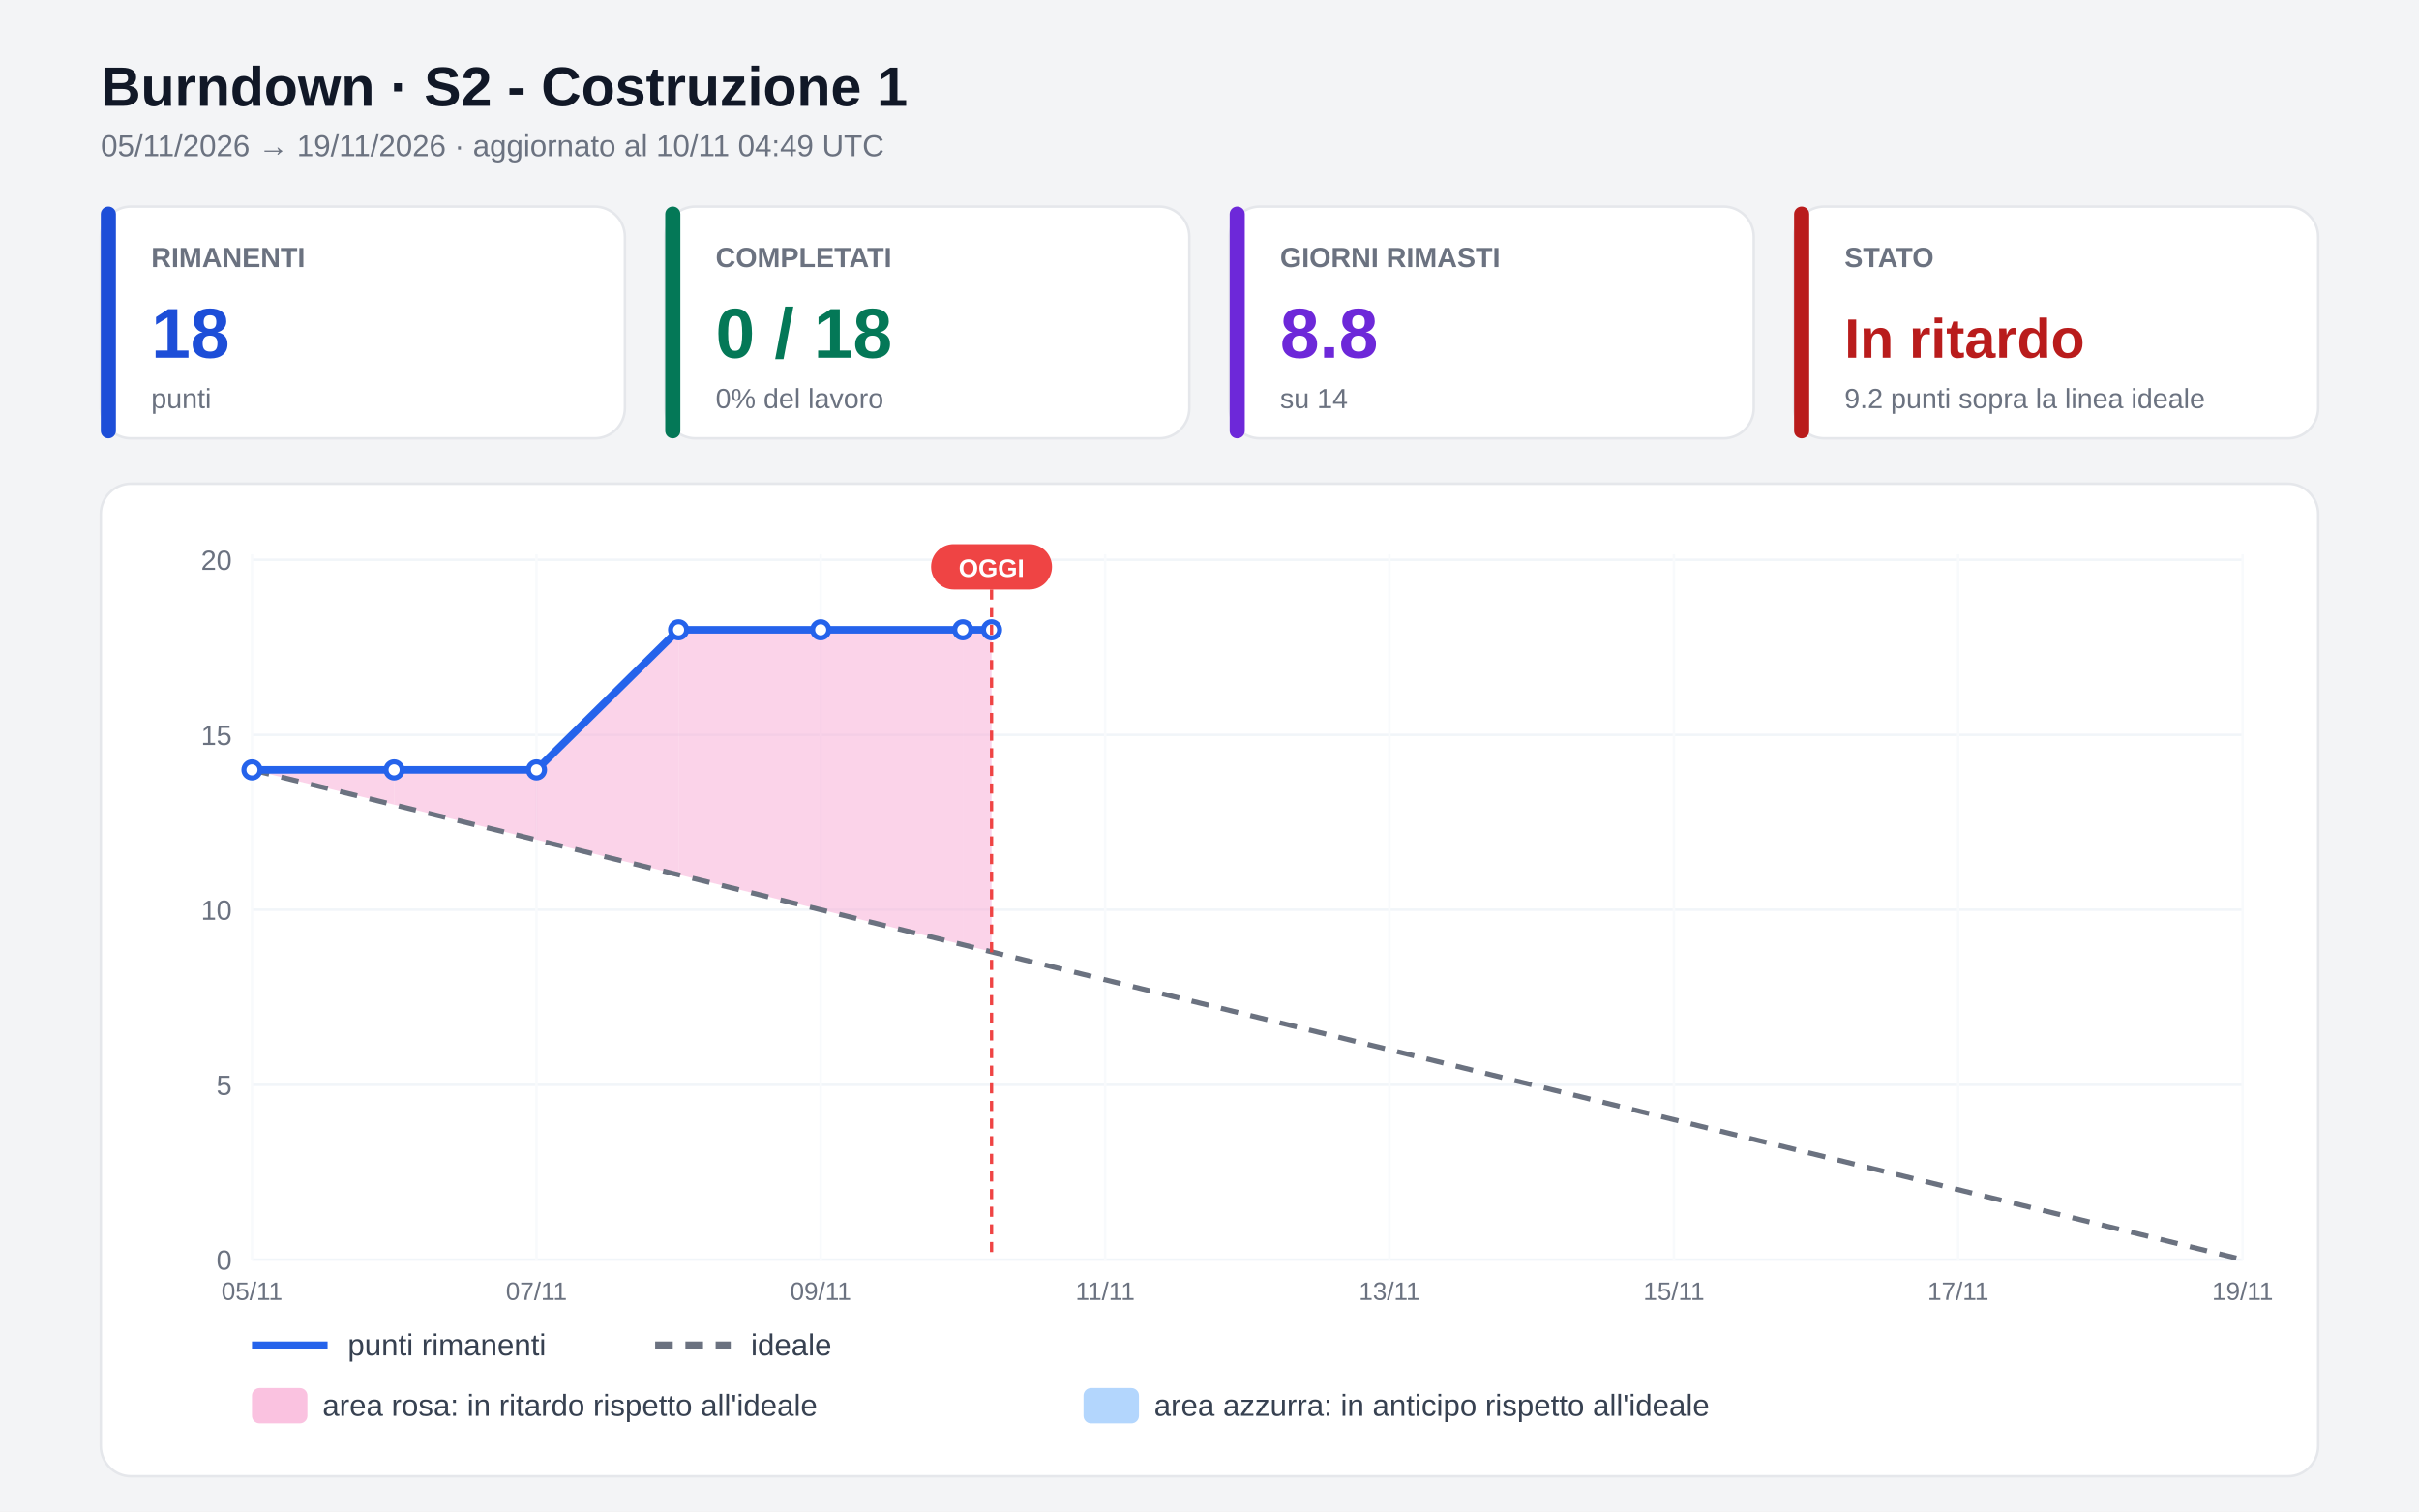
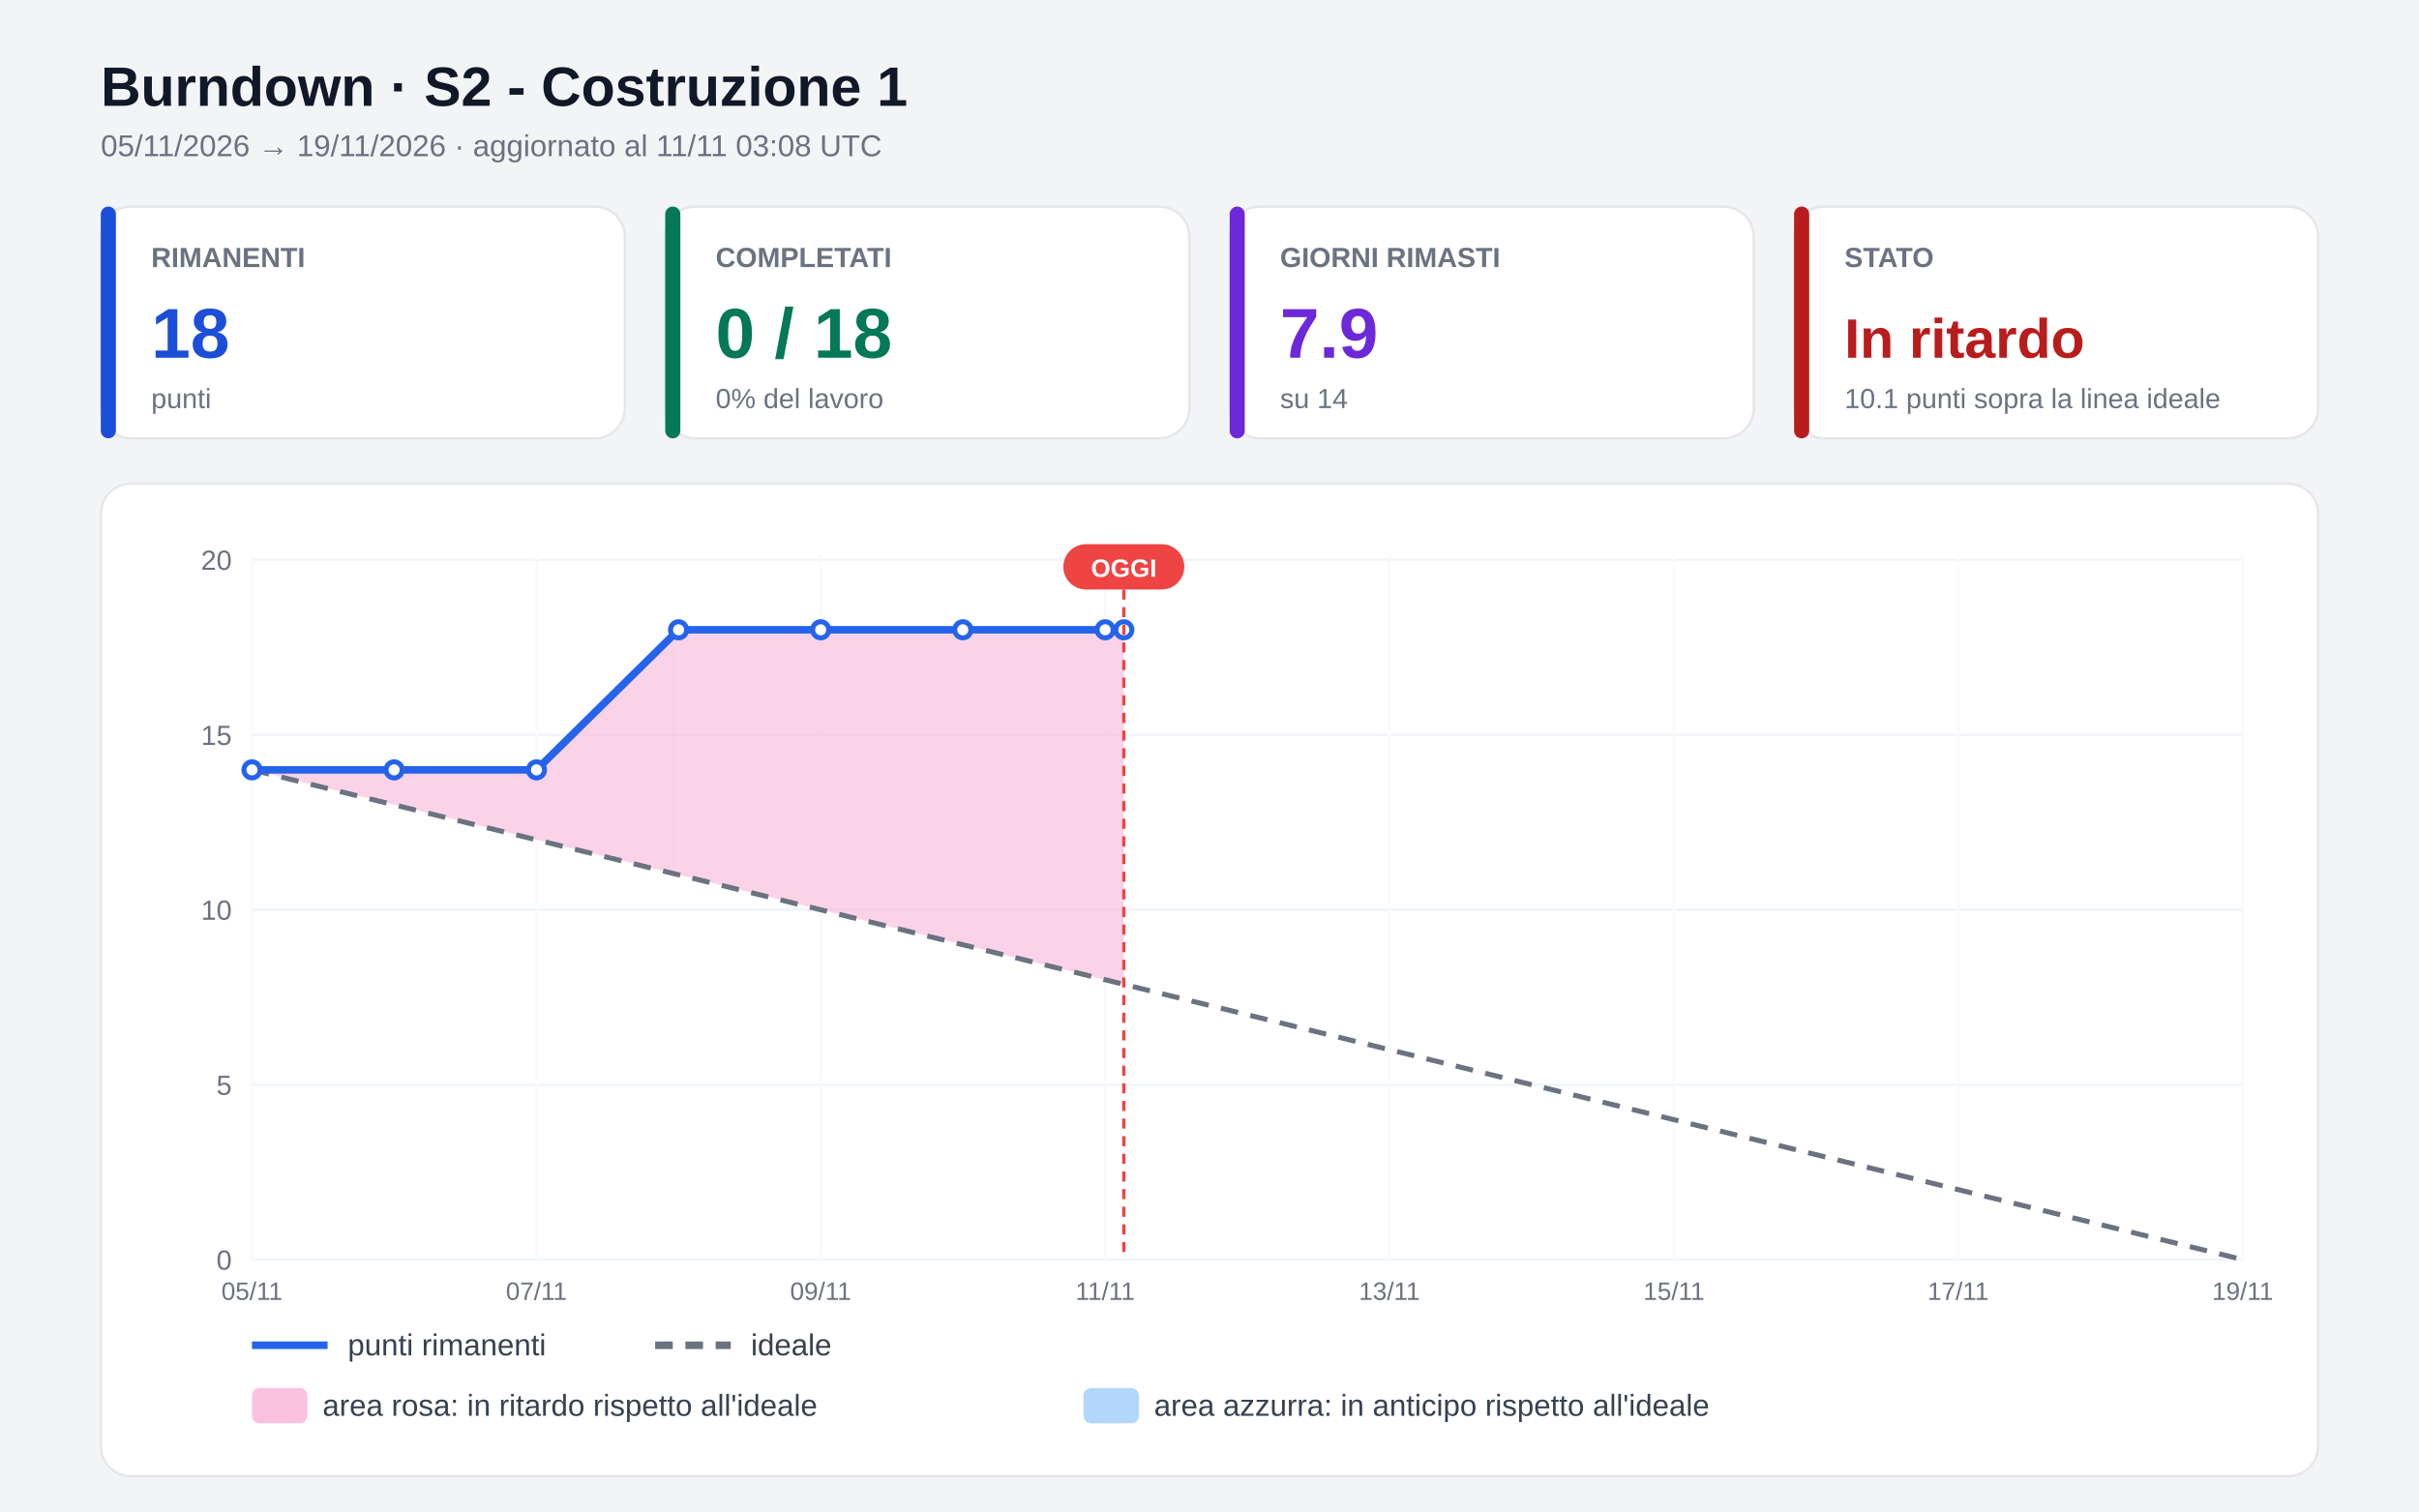
<svg xmlns="http://www.w3.org/2000/svg" viewBox="0 0 960 600" width="960" height="600" font-family="Arial">
  <rect width="960" height="600" fill="#f3f4f6" />
  <text x="40.0" y="42.0" font-size="22" text-anchor="start" fill="#111827" font-weight="bold">Burndown · S2 - Costruzione 1</text>
-   <text x="40.0" y="62.0" font-size="12" text-anchor="start" fill="#6b7280" font-weight="normal">05/11/2026 → 19/11/2026 · aggiornato al 10/11 04:49 UTC</text>
+   <text x="40.0" y="62.0" font-size="12" text-anchor="start" fill="#6b7280" font-weight="normal">05/11/2026 → 19/11/2026 · aggiornato al 11/11 03:08 UTC</text>
  <rect x="40.0" y="82.0" width="208.0" height="92.0" rx="12" fill="#ffffff" fill-opacity="1.0" stroke="#e5e7eb" stroke-width="1" />
  <rect x="40.0" y="82.0" width="6.0" height="92.0" rx="3" fill="#1d4ed8" fill-opacity="1.0" stroke="none" stroke-width="1" />
  <text x="60.0" y="106.0" font-size="11" text-anchor="start" fill="#6b7280" font-weight="bold">RIMANENTI</text>
  <text x="60.0" y="142.0" font-size="28" text-anchor="start" fill="#1d4ed8" font-weight="bold">18</text>
  <text x="60.0" y="162.0" font-size="11" text-anchor="start" fill="#6b7280" font-weight="normal">punti</text>
  <rect x="264.0" y="82.0" width="208.0" height="92.0" rx="12" fill="#ffffff" fill-opacity="1.0" stroke="#e5e7eb" stroke-width="1" />
  <rect x="264.0" y="82.0" width="6.0" height="92.0" rx="3" fill="#047857" fill-opacity="1.0" stroke="none" stroke-width="1" />
  <text x="284.0" y="106.0" font-size="11" text-anchor="start" fill="#6b7280" font-weight="bold">COMPLETATI</text>
  <text x="284.0" y="142.0" font-size="28" text-anchor="start" fill="#047857" font-weight="bold">0 / 18</text>
  <text x="284.0" y="162.0" font-size="11" text-anchor="start" fill="#6b7280" font-weight="normal">0% del lavoro</text>
  <rect x="488.0" y="82.0" width="208.0" height="92.0" rx="12" fill="#ffffff" fill-opacity="1.0" stroke="#e5e7eb" stroke-width="1" />
  <rect x="488.0" y="82.0" width="6.0" height="92.0" rx="3" fill="#6d28d9" fill-opacity="1.0" stroke="none" stroke-width="1" />
  <text x="508.0" y="106.0" font-size="11" text-anchor="start" fill="#6b7280" font-weight="bold">GIORNI RIMASTI</text>
-   <text x="508.0" y="142.0" font-size="28" text-anchor="start" fill="#6d28d9" font-weight="bold">8.8</text>
+   <text x="508.0" y="142.0" font-size="28" text-anchor="start" fill="#6d28d9" font-weight="bold">7.9</text>
  <text x="508.0" y="162.0" font-size="11" text-anchor="start" fill="#6b7280" font-weight="normal">su 14</text>
  <rect x="712.0" y="82.0" width="208.0" height="92.0" rx="12" fill="#ffffff" fill-opacity="1.0" stroke="#e5e7eb" stroke-width="1" />
  <rect x="712.0" y="82.0" width="6.0" height="92.0" rx="3" fill="#b91c1c" fill-opacity="1.0" stroke="none" stroke-width="1" />
  <text x="732.0" y="106.0" font-size="11" text-anchor="start" fill="#6b7280" font-weight="bold">STATO</text>
  <text x="732.0" y="142.0" font-size="22" text-anchor="start" fill="#b91c1c" font-weight="bold">In ritardo</text>
-   <text x="732.0" y="162.0" font-size="11" text-anchor="start" fill="#6b7280" font-weight="normal">9.2 punti sopra la linea ideale</text>
+   <text x="732.0" y="162.0" font-size="11" text-anchor="start" fill="#6b7280" font-weight="normal">10.1 punti sopra la linea ideale</text>
  <rect x="40.0" y="192.0" width="880.0" height="394.0" rx="12" fill="#ffffff" fill-opacity="1.0" stroke="#e5e7eb" stroke-width="1" />
  <line x1="100.0" y1="500.0" x2="890.0" y2="500.0" stroke="#f1f5f9" stroke-width="1" />
  <text x="92.0" y="504.0" font-size="11" text-anchor="end" fill="#6b7280" font-weight="normal">0</text>
  <line x1="100.0" y1="430.6" x2="890.0" y2="430.6" stroke="#f1f5f9" stroke-width="1" />
  <text x="92.0" y="434.6" font-size="11" text-anchor="end" fill="#6b7280" font-weight="normal">5</text>
  <line x1="100.0" y1="361.1" x2="890.0" y2="361.1" stroke="#f1f5f9" stroke-width="1" />
  <text x="92.0" y="365.1" font-size="11" text-anchor="end" fill="#6b7280" font-weight="normal">10</text>
  <line x1="100.0" y1="291.7" x2="890.0" y2="291.7" stroke="#f1f5f9" stroke-width="1" />
  <text x="92.0" y="295.7" font-size="11" text-anchor="end" fill="#6b7280" font-weight="normal">15</text>
  <line x1="100.0" y1="222.2" x2="890.0" y2="222.2" stroke="#f1f5f9" stroke-width="1" />
  <text x="92.0" y="226.2" font-size="11" text-anchor="end" fill="#6b7280" font-weight="normal">20</text>
  <line x1="100.0" y1="220.0" x2="100.0" y2="500.0" stroke="#f8fafc" stroke-width="1" />
  <text x="100.0" y="516.0" font-size="10" text-anchor="middle" fill="#6b7280" font-weight="normal">05/11</text>
  <line x1="212.9" y1="220.0" x2="212.9" y2="500.0" stroke="#f8fafc" stroke-width="1" />
  <text x="212.9" y="516.0" font-size="10" text-anchor="middle" fill="#6b7280" font-weight="normal">07/11</text>
  <line x1="325.7" y1="220.0" x2="325.7" y2="500.0" stroke="#f8fafc" stroke-width="1" />
  <text x="325.7" y="516.0" font-size="10" text-anchor="middle" fill="#6b7280" font-weight="normal">09/11</text>
  <line x1="438.6" y1="220.0" x2="438.6" y2="500.0" stroke="#f8fafc" stroke-width="1" />
  <text x="438.6" y="516.0" font-size="10" text-anchor="middle" fill="#6b7280" font-weight="normal">11/11</text>
  <line x1="551.4" y1="220.0" x2="551.4" y2="500.0" stroke="#f8fafc" stroke-width="1" />
  <text x="551.4" y="516.0" font-size="10" text-anchor="middle" fill="#6b7280" font-weight="normal">13/11</text>
  <line x1="664.3" y1="220.0" x2="664.3" y2="500.0" stroke="#f8fafc" stroke-width="1" />
  <text x="664.3" y="516.0" font-size="10" text-anchor="middle" fill="#6b7280" font-weight="normal">15/11</text>
  <line x1="777.1" y1="220.0" x2="777.1" y2="500.0" stroke="#f8fafc" stroke-width="1" />
  <text x="777.1" y="516.0" font-size="10" text-anchor="middle" fill="#6b7280" font-weight="normal">17/11</text>
  <line x1="890.0" y1="220.0" x2="890.0" y2="500.0" stroke="#f8fafc" stroke-width="1" />
  <text x="890.0" y="516.0" font-size="10" text-anchor="middle" fill="#6b7280" font-weight="normal">19/11</text>
  <polygon points="100.0,305.6 156.4,305.6 156.4,319.4 100.0,305.6" fill="#f9a8d4" fill-opacity="0.5" stroke="none" stroke-width="1.5" stroke-linejoin="round" />
  <polygon points="156.4,305.6 212.9,305.6 212.9,333.3 156.4,319.4" fill="#f9a8d4" fill-opacity="0.5" stroke="none" stroke-width="1.5" stroke-linejoin="round" />
  <polygon points="212.9,305.6 269.3,250.0 269.3,347.2 212.9,333.3" fill="#f9a8d4" fill-opacity="0.5" stroke="none" stroke-width="1.5" stroke-linejoin="round" />
  <polygon points="269.3,250.0 325.7,250.0 325.7,361.1 269.3,347.2" fill="#f9a8d4" fill-opacity="0.5" stroke="none" stroke-width="1.5" stroke-linejoin="round" />
  <polygon points="325.7,250.0 382.1,250.0 382.1,375.0 325.7,361.1" fill="#f9a8d4" fill-opacity="0.5" stroke="none" stroke-width="1.5" stroke-linejoin="round" />
-   <polygon points="382.1,250.0 393.5,250.0 393.5,377.8 382.1,375.0" fill="#f9a8d4" fill-opacity="0.5" stroke="none" stroke-width="1.5" stroke-linejoin="round" />
+   <polygon points="382.1,250.0 438.6,250.0 438.6,388.9 382.1,375.0" fill="#f9a8d4" fill-opacity="0.5" stroke="none" stroke-width="1.5" stroke-linejoin="round" />
+   <polygon points="438.6,250.0 446.0,250.0 446.0,390.7 438.6,388.9" fill="#f9a8d4" fill-opacity="0.5" stroke="none" stroke-width="1.5" stroke-linejoin="round" />
  <polyline points="100.0,305.6 890.0,500.0" fill="none" fill-opacity="1.0" stroke="#6b7280" stroke-width="2" stroke-linejoin="round" stroke-dasharray="7 5" />
-   <polyline points="100.0,305.6 156.4,305.6 212.9,305.6 269.3,250.0 325.7,250.0 382.1,250.0 393.5,250.0" fill="none" fill-opacity="1.0" stroke="#2563eb" stroke-width="3" stroke-linejoin="round" />
+   <polyline points="100.0,305.6 156.4,305.6 212.9,305.6 269.3,250.0 325.7,250.0 382.1,250.0 438.6,250.0 446.0,250.0" fill="none" fill-opacity="1.0" stroke="#2563eb" stroke-width="3" stroke-linejoin="round" />
  <circle cx="100.0" cy="305.6" r="3.2" fill="#ffffff" stroke="#2563eb" stroke-width="2" />
  <circle cx="156.4" cy="305.6" r="3.2" fill="#ffffff" stroke="#2563eb" stroke-width="2" />
  <circle cx="212.9" cy="305.6" r="3.2" fill="#ffffff" stroke="#2563eb" stroke-width="2" />
  <circle cx="269.3" cy="250.0" r="3.2" fill="#ffffff" stroke="#2563eb" stroke-width="2" />
  <circle cx="325.7" cy="250.0" r="3.2" fill="#ffffff" stroke="#2563eb" stroke-width="2" />
  <circle cx="382.1" cy="250.0" r="3.2" fill="#ffffff" stroke="#2563eb" stroke-width="2" />
-   <circle cx="393.5" cy="250.0" r="3.2" fill="#ffffff" stroke="#2563eb" stroke-width="2" />
-   <line x1="393.5" y1="220.0" x2="393.5" y2="500.0" stroke="#ef4444" stroke-width="1.3" stroke-dasharray="4 3" />
-   <rect x="369.5" y="216.0" width="48.0" height="18.0" rx="9" fill="#ef4444" fill-opacity="1.0" stroke="none" stroke-width="1" />
-   <text x="393.5" y="229.0" font-size="10" text-anchor="middle" fill="#ffffff" font-weight="bold">OGGI</text>
+   <circle cx="438.6" cy="250.0" r="3.2" fill="#ffffff" stroke="#2563eb" stroke-width="2" />
+   <circle cx="446.0" cy="250.0" r="3.2" fill="#ffffff" stroke="#2563eb" stroke-width="2" />
+   <line x1="446.0" y1="220.0" x2="446.0" y2="500.0" stroke="#ef4444" stroke-width="1.3" stroke-dasharray="4 3" />
+   <rect x="422.0" y="216.0" width="48.0" height="18.0" rx="9" fill="#ef4444" fill-opacity="1.0" stroke="none" stroke-width="1" />
+   <text x="446.0" y="229.0" font-size="10" text-anchor="middle" fill="#ffffff" font-weight="bold">OGGI</text>
  <line x1="100.0" y1="534.0" x2="130.0" y2="534.0" stroke="#2563eb" stroke-width="3" />
  <text x="138.0" y="538.0" font-size="12" text-anchor="start" fill="#374151" font-weight="normal">punti rimanenti</text>
  <line x1="260.0" y1="534.0" x2="290.0" y2="534.0" stroke="#6b7280" stroke-width="3" stroke-dasharray="7 5" />
  <text x="298.0" y="538.0" font-size="12" text-anchor="start" fill="#374151" font-weight="normal">ideale</text>
  <rect x="100.0" y="551.0" width="22.0" height="14.0" rx="3" fill="#f9a8d4" fill-opacity="0.7" stroke="none" stroke-width="1" />
  <text x="128.0" y="562.0" font-size="12" text-anchor="start" fill="#374151" font-weight="normal">area rosa: in ritardo rispetto all'ideale</text>
  <rect x="430.0" y="551.0" width="22.0" height="14.0" rx="3" fill="#93c5fd" fill-opacity="0.7" stroke="none" stroke-width="1" />
  <text x="458.0" y="562.0" font-size="12" text-anchor="start" fill="#374151" font-weight="normal">area azzurra: in anticipo rispetto all'ideale</text>
</svg>
